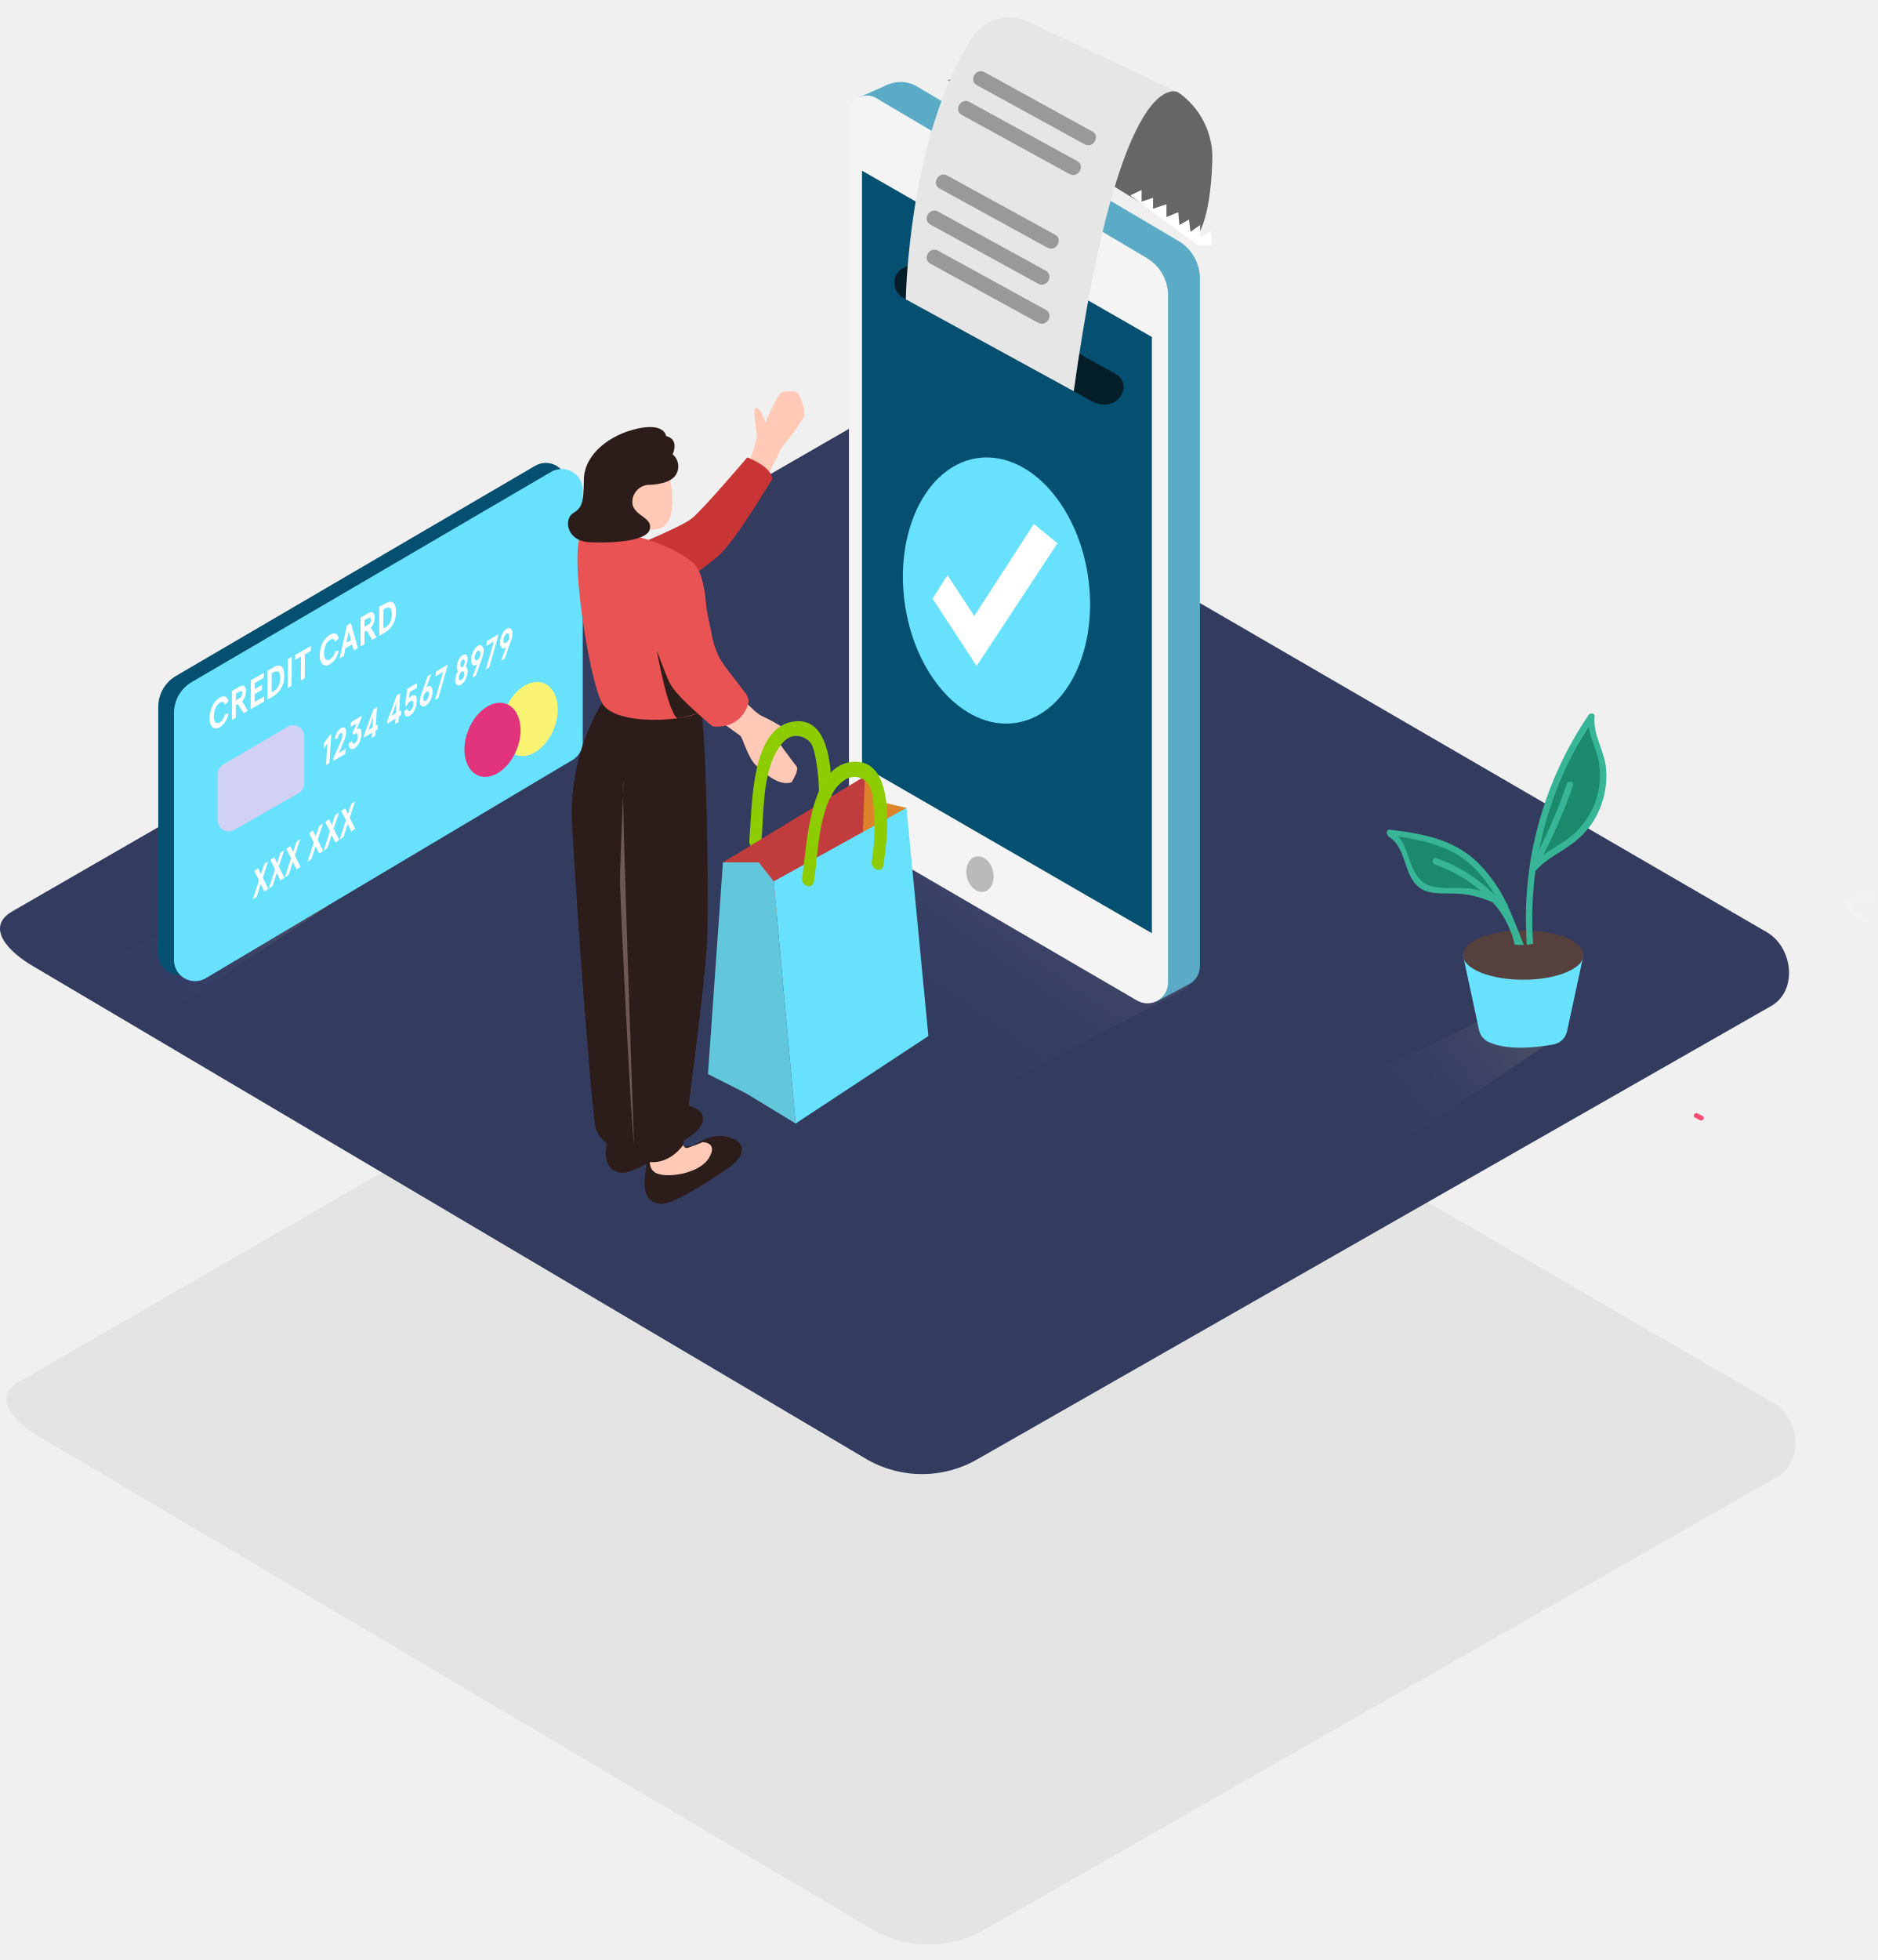
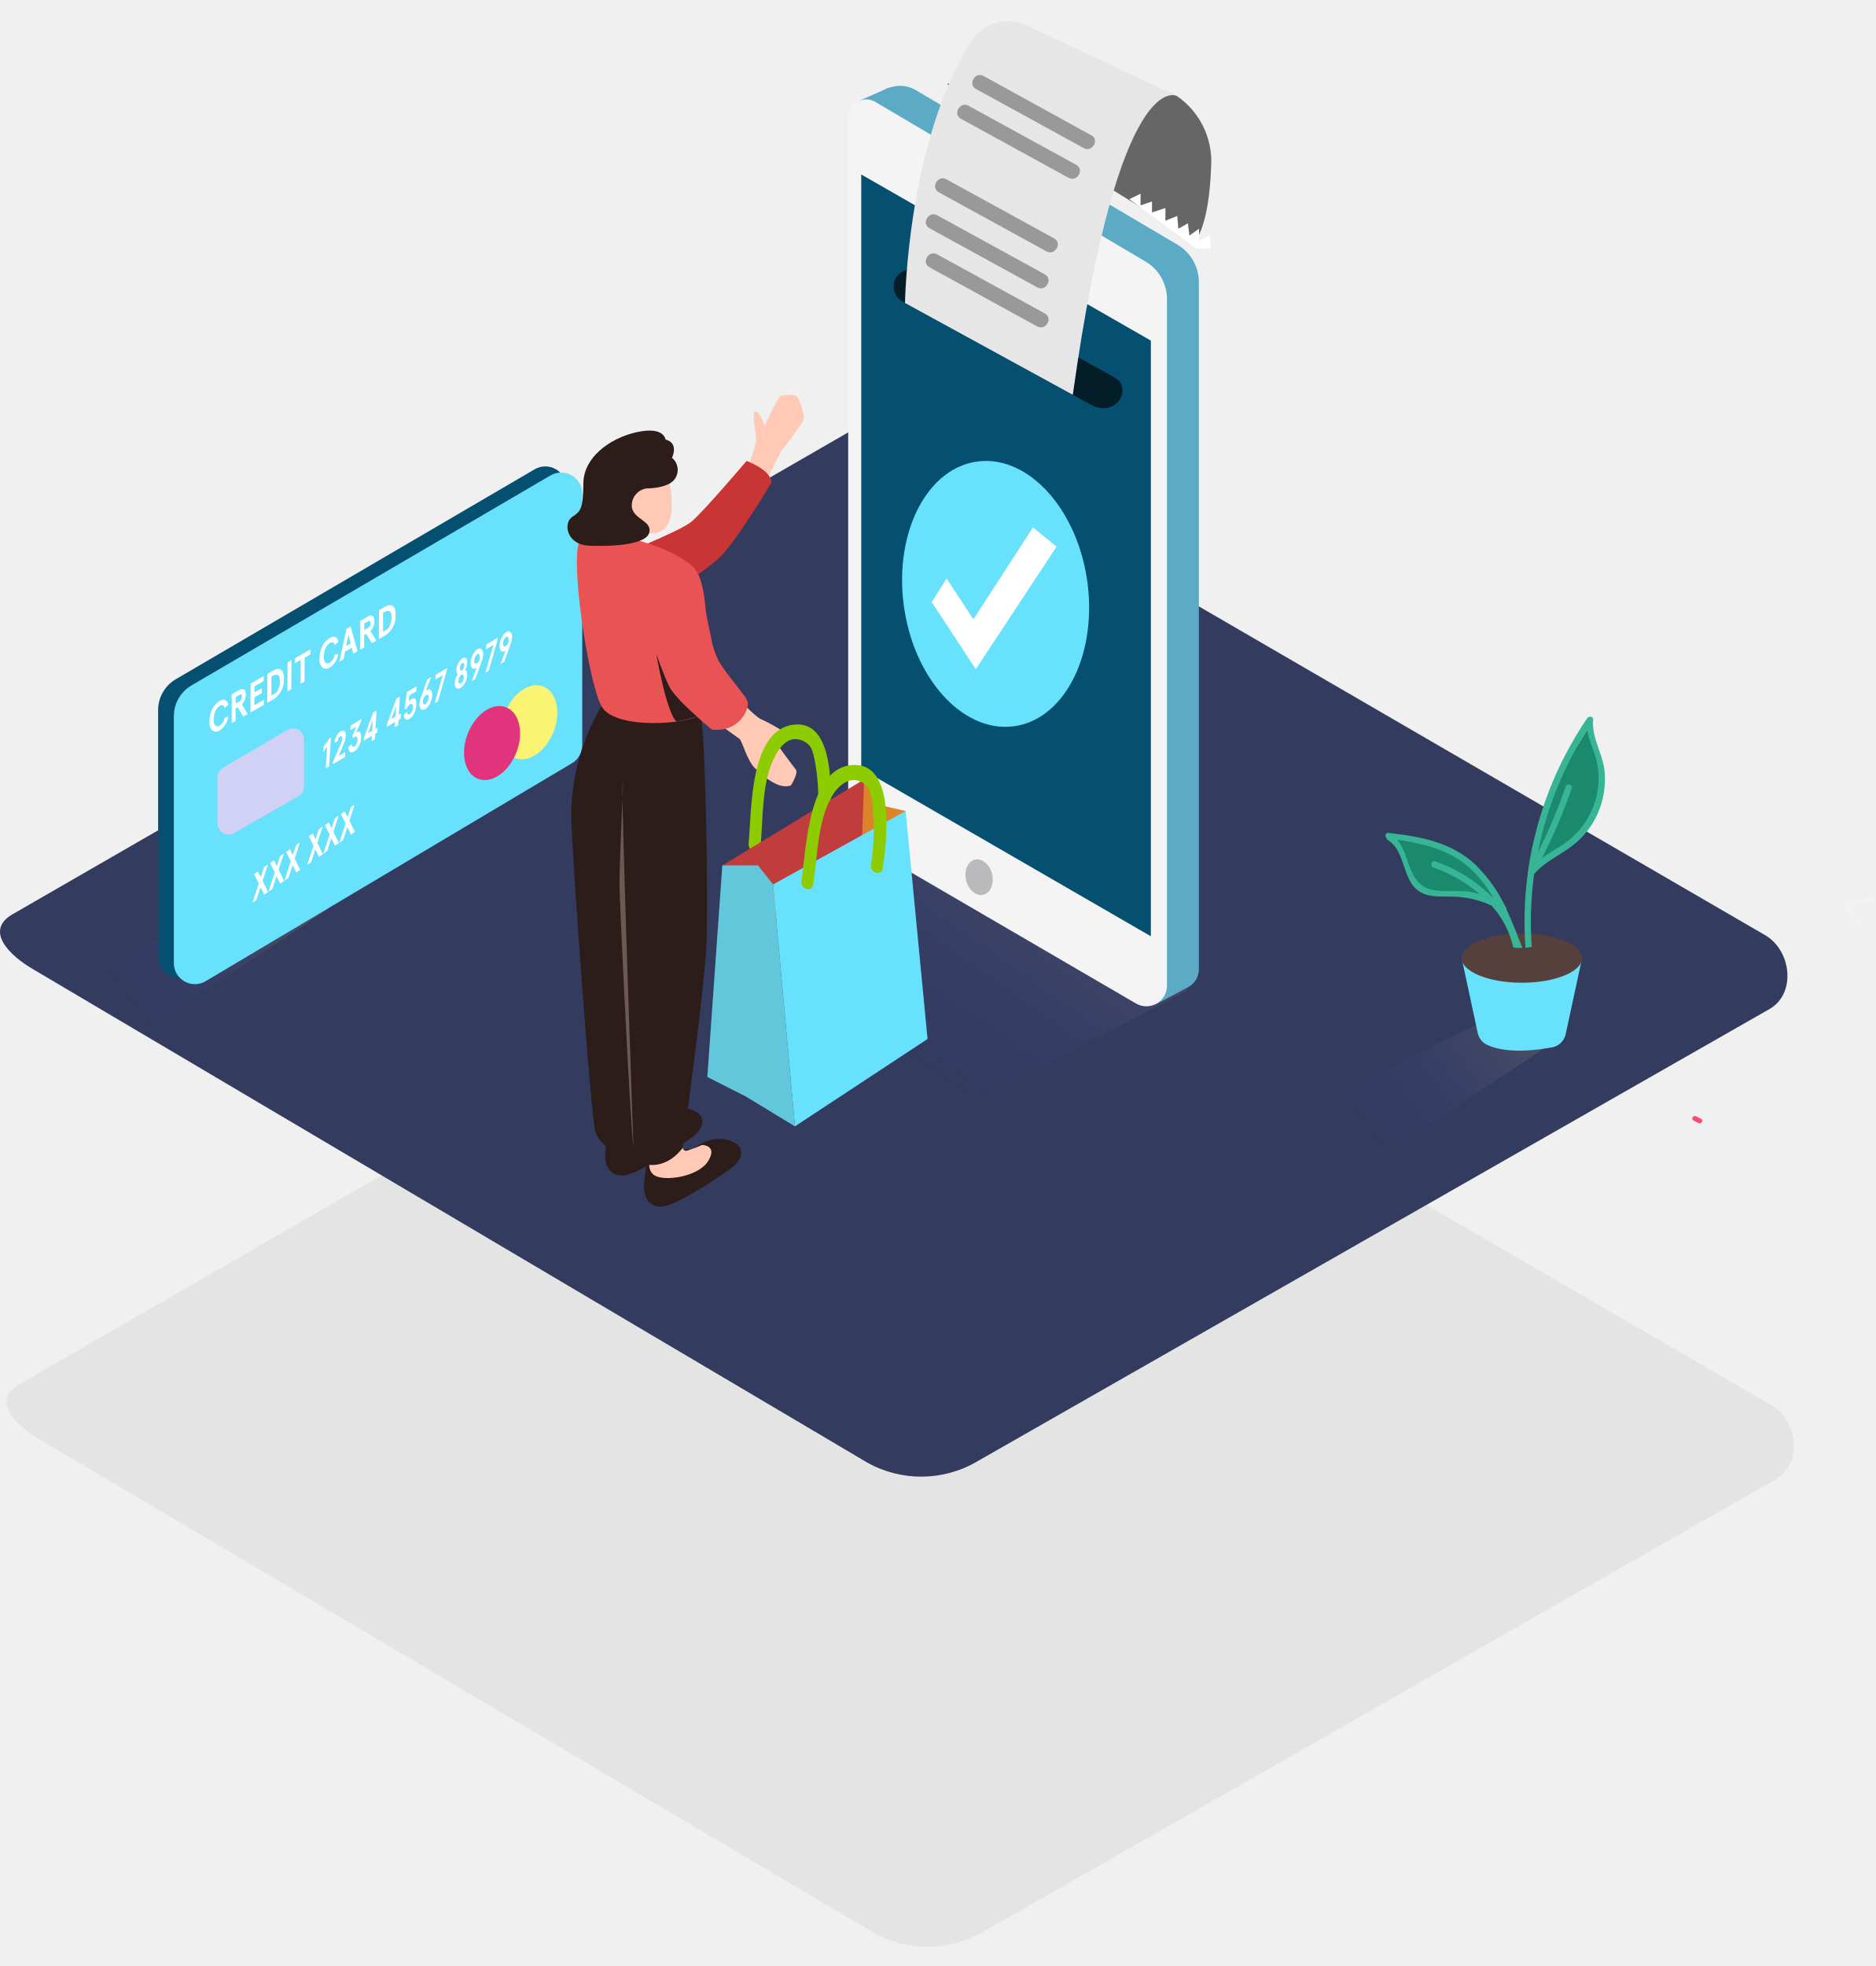
- <svg xmlns="http://www.w3.org/2000/svg" xmlns:xlink="http://www.w3.org/1999/xlink" width="229.03" height="239.06" data-name="Layer 2" version="1.1" viewBox="0 0 373.43 381.43">
+ <svg xmlns="http://www.w3.org/2000/svg" xmlns:xlink="http://www.w3.org/1999/xlink" width="209.03" height="219.06" data-name="Layer 2" version="1.1" viewBox="0 0 373.43 381.43">
  <defs>
    <linearGradient id="linear-gradient" x1="46.63" x2="79.24" y1="200.12" y2="176.03" gradientUnits="userSpaceOnUse">
      <stop stop-color="#2e3192" stop-opacity="0" offset=".01" />
      <stop stop-color="#666" offset="1" />
    </linearGradient>
    <linearGradient id="linear-gradient-2" x1="196.24" x2="227.73" y1="207.55" y2="163.09" gradientTransform="translate(-22.08 -5.8293)" xlink:href="#linear-gradient" />
    <linearGradient id="linear-gradient-3" x1="292.83" x2="325.44" y1="225.15" y2="201.06" gradientTransform="translate(-22.08 -5.8293)" xlink:href="#linear-gradient" />
    <linearGradient id="linear-gradient-4" x1="122.21" x2="188.09" y1="256.36" y2="201.2" gradientTransform="translate(-22.08 -5.8293)" xlink:href="#linear-gradient" />
    <linearGradient id="linearGradient1010" x1="46.63" x2="79.24" y1="200.12" y2="176.03" gradientTransform="translate(-22.08 -5.8293)" gradientUnits="userSpaceOnUse" xlink:href="#linear-gradient" />
  </defs>
  <path id="pay-shadow" d="m173.93 379.76-165.73-98c-5.28-3-9.8-7.83-4.66-11l166.33-95.9c2.5-1.55 6.29-2.56 8.82-1.09l174 101c5.28 3.06 6.22 11.63 0.94 14.69l-157.85 90.11a22 22 0 0 1-21.85 0.19z" style="fill:#e4e4e4" />
  <g id="pay-platform">
    <path d="m172.65 286.17-165.73-98c-5.28-3-9.8-7.83-4.66-11l166.33-95.9c2.5-1.55 6.29-2.56 8.82-1.09l174 101c5.28 3.06 6.22 11.63 0.94 14.69l-157.85 90.11a22 22 0 0 1-21.85 0.19z" style="fill:#333C5E" />
    <path d="m48.48 173.67-35.26 17.12a108 108 0 0 0 16.37 9l35.92-23.95" style="fill:url(#linearGradient1010);opacity:.48" />
    <path d="m208.68 171.97c-9.26-5.86-18.51-11.78-27.13-18.53l-48.28 27.66 50 39c5.74-3.63 35.76-18.67 53.08-27.88v-2c-9.22-6.05-18.32-12.34-27.67-18.25z" style="fill:url(#linear-gradient-2);opacity:.48" />
    <path d="m191.52 88.731a2.68 2.68 0 0 0-1.37-1.83 1.41 1.41 0 0 0-1.88 0.49 1.56 1.56 0 0 0-0.14 1 3 3 0 0 0 0.79 2.78 1.39 1.39 0 0 0 2 0 2.81 2.81 0 0 0 0.6-2.44z" style="fill:#5a2500" />
    <path d="m234.42 43.751-52.35-30.92a6.36 6.36 0 0 0-5-0.34h-0.08a6.59 6.59 0 0 0-1.11 0.49l-4.96 2.19 2.65 1.17 1.63 134a13.49 13.49 0 0 0 6.7 11.66l48.81 28.44-0.76 4.58 6.62-3.5a4.06 4.06 0 0 0 2.11-3.58v-136.72a8.67 8.67 0 0 0-4.26-7.47z" style="fill:#68e1fd" />
    <path d="m234.42 43.751-52.35-30.92a6.36 6.36 0 0 0-5-0.34h-0.08a6.59 6.59 0 0 0-1.11 0.49l-4.96 2.19 2.65 1.17 1.63 134a13.49 13.49 0 0 0 6.7 11.66l48.81 28.44-0.76 4.58 6.62-3.5a4.06 4.06 0 0 0 2.11-3.58v-136.72a8.67 8.67 0 0 0-4.26-7.47z" style="fill:#3f3d56;opacity:.33" />
    <path d="m226.18 194.8-50.61-29.49a13.49 13.49 0 0 1-6.7-11.66v-135.23a3.58 3.58 0 0 1 5.41-3.09l53.8 31.78a8.67 8.67 0 0 1 4.26 7.47v136.68a4.1 4.1 0 0 1-6.16 3.54z" style="fill:#f4f4f4" />
    <polygon transform="translate(-22.08 -5.8293)" points="193.55 153.91 251.21 187.24 251.21 68.67 193.55 35.6" style="fill:#054f70" />
    <ellipse transform="rotate(-13.43)" cx="150.2" cy="210.29" rx="2.66" ry="3.59" style="fill:#bababc" />
    <path d="m192.78 35.461a1.29 1.29 0 0 0 0.65 1.12l11.14 6.4a1.29 1.29 0 0 0 1.93-1.12v-0.27a1.29 1.29 0 0 0-0.67-1.13l-11.14-6.13a1.29 1.29 0 0 0-1.91 1.13z" style="fill:#ccc" />
    <ellipse transform="rotate(-20.422)" cx="165.4" cy="95.217" rx="1.264" ry="1.725" style="fill:#ccc;stroke-width:1.003" />
    <path d="m338.67 217.74-1-0.5c-0.57-0.29-1.08 0.58-0.5 0.86l1 0.5c0.57 0.29 1.08-0.57 0.5-0.86z" style="fill:#fa4e76" />
    <path d="m372.92 173.61a18.84 18.84 0 0 0-5.41 0.89 0.51 0.51 0 0 0-0.35 0.62 6.75 6.75 0 0 0 3.5 4.18c0.57 0.28 1.08-0.58 0.5-0.86a5.74 5.74 0 0 1-2.85-3.12 17.85 17.85 0 0 1 4.61-0.7 0.505 0.505 0 0 0 0-1.01z" style="fill:#f2f2f2" />
    <path d="m177.92 52.171v-0.24c0-2.63 3.28-4.27 5.9-2.95l36.9 20.55a12 12 0 0 1 1.77 1.05c2.6 2.16-0.17 7.44-5.12 5.13l-37.45-20.54a3.36 3.36 0 0 1-2-3z" style="fill:#031e28" />
    <path d="m216.54 111.28c1.83 14.58-4.9 27.28-15 28.37s-19.81-9.84-21.64-24.41 4.9-27.28 15-28.37 19.81 9.84 21.64 24.41z" style="fill:#68e1fd" />
    <polygon transform="translate(-22.08 -5.8293)" points="215.88 124.16 227.74 105.85 232.43 109.69 216.35 134.09 207.58 120.71 210.55 116.03" style="fill:#fff" />
    <path d="m294.68 198.7-35.26 17.12a108 108 0 0 0 16.37 9l35.92-23.95" style="fill:url(#linear-gradient-3);opacity:.48" />
    <path d="m291.32 166.11a0.94 0.94 0 0 1-0.21-0.31c-1.51-0.76-3-1.48-4.59-2.15-0.48-0.36-1-0.69-1.46-1a0.84 0.84 0 0 1-0.66 0.27 39.7 39.7 0 0 1-6.73-0.76 2.72 2.72 0 0 0-0.23 0.6 17.48 17.48 0 0 1 3.93 8.18c0.43 0.49 0.89 1 1.39 1.54 2.23 0.88 5.26 0.69 7.8 1a4.31 4.31 0 0 0 0.28-0.8h0.11a19.9 19.9 0 0 1 2.49 1.11 10 10 0 0 1 4.6 1.9 3.14 3.14 0 0 0 1-0.62c-2.61-2.9-4.89-6.17-7.72-8.96z" style="fill:#1b896c" />
    <path d="m304.23 168.53 6.26-4.93s8.45-2.68 8.33-11.75-2.83-11.5-2.83-11.5-10.53 15.82-11.76 28.18z" style="fill:#1b896c" />
    <path d="m291.01 185.75 3.2 14.93a3.36 3.36 0 0 0 1.8 2.31c1.86 0.91 5.7 1.86 13 0.54a3.38 3.38 0 0 0 2.7-2.6l3.28-15.18" style="fill:#68e1fd" />
    <ellipse cx="303" cy="185.75" rx="11.99" ry="4.91" style="fill:#56403d" />
    <path d="m319.49 148.79c-0.28-3.61-2.66-6.84-2.3-10.48 0.07-0.68-0.86-0.79-1.18-0.32a72 72 0 0 0-11.78 30.54 0.64 0.64 0 0 0-0.07 0.44 71.94 71.94 0 0 0-0.45 14.74 9.16 9.16 0 0 0 1.25-0.2 71.11 71.11 0 0 1 0.47-14.46c2.13-2.53 5.15-3.73 7.72-5.74a16.43 16.43 0 0 0 5-6.46 17.09 17.09 0 0 0 1.34-8.06zm-2.57 7.55a16 16 0 0 1-6.45 7.25c-1.19 0.75-2.37 1.46-3.47 2.27a109.21 109.21 0 0 0 5.92-13.86c0.27-0.77-1-1.1-1.22-0.34a107 107 0 0 1-5.53 13.11 70.93 70.93 0 0 1 9.83-24.43c0.31 2.05 1.28 3.9 1.82 6a15.55 15.55 0 0 1-0.9 10z" style="fill:#37b596" />
    <path d="m303.1 183.74c-1-2.58-2-5.19-3.16-7.68a0.65 0.65 0 0 0-0.26-0.61 29.37 29.37 0 0 0-5.9-8.26c-4.78-4.53-11-5.63-17.34-6.36-0.64-0.07-0.76 0.7-0.39 1.07a0.59 0.59 0 0 0 0.27 0.37c3.76 2.33 2.66 8.26 6.64 10.45 1.87 1 4.14 0.72 6.18 0.8a19.06 19.06 0 0 1 7.83 1.79 18.32 18.32 0 0 1 4.32 8.35 10.64 10.64 0 0 0 1.81 0.08zm-17.34-17.23c-0.77-0.28-1.1 0.94-0.34 1.22a29.72 29.72 0 0 1 9.19 5.28 18.36 18.36 0 0 0-2-0.45c-2.65-0.43-6.72 0.4-9.06-1-3.27-1.9-3-6.54-5.33-9.31 5.69 0.76 11.1 2.12 15.29 6.43a26.77 26.77 0 0 1 3.9 5.24 29.88 29.88 0 0 0-11.65-7.41z" style="fill:#37b596" />
    <path d="m31.48 136.4v49.16a4.19 4.19 0 0 0 6.33 3.6l72.95-43.43a4.19 4.19 0 0 0 2-3.6v-50.07a4.19 4.19 0 0 0-6.3-3.61l-71.45 41.79a7.13 7.13 0 0 0-3.53 6.16z" style="fill:#054f70" />
    <path d="m34.61 137.62v49.16a4.19 4.19 0 0 0 6.31 3.59l73-43.43a4.19 4.19 0 0 0 2-3.6v-50.06a4.19 4.19 0 0 0-6.3-3.61l-71.47 41.79a7.13 7.13 0 0 0-3.54 6.16z" style="fill:#68e1fd" />
    <ellipse transform="rotate(-68.49)" cx="-90.509" cy="148.93" rx="7.65" ry="5.19" style="fill:#fbf472" />
    <ellipse transform="rotate(-68.49)" cx="-97.074" cy="143.56" rx="7.65" ry="5.19" style="fill:#e2347c" />
    <path d="m43.71 134.57c0.92-0.52 1.54-0.25 1.74 0.74l-0.7 0.65c-0.18-0.56-0.53-0.69-1-0.4a2.24 2.24 0 0 0-0.86 1 3.84 3.84 0 0 0-0.35 1.64 1.77 1.77 0 0 0 0.33 1.27 0.69 0.69 0 0 0 0.86 0 2.36 2.36 0 0 0 1-1.59l0.7-0.16a3.79 3.79 0 0 1-1.75 2.74 1.19 1.19 0 0 1-1.41 0 2.25 2.25 0 0 1-0.57-1.84 5.33 5.33 0 0 1 0.59-2.49 3.78 3.78 0 0 1 1.42-1.56z" style="fill:#fff" />
    <path d="m48.16 135.27 1.15 1.9-0.87 0.5-1.12-1.84-0.41 0.23v2.48l-0.78 0.45v-5.75l1.53-0.87c0.82-0.47 1.28-0.08 1.27 0.91a2.81 2.81 0 0 1-0.77 1.99zm-0.49-0.62a1 1 0 0 0 0.5-0.93q0-0.65-0.49-0.37l-0.76 0.43v1.3l0.76-0.43" style="fill:#fff" />
    <polygon transform="translate(-22.08 -5.8293)" points="72.75 137.48 72.74 138.68 74.2 137.85 74.2 138.84 72.74 139.67 72.73 141.25 74.61 140.18 74.61 141.17 71.94 142.69 71.97 136.94 74.57 135.45 74.57 136.44" style="fill:#fff" />
    <path d="m54.59 128.43c1-0.56 2-0.25 1.94 1.76a4.58 4.58 0 0 1-2 4l-1.31 0.75v-5.75zm0.68 4a3.27 3.27 0 0 0 0.47-1.79c0-0.72-0.17-1.15-0.46-1.25a1.11 1.11 0 0 0-0.95 0.17l-0.29 0.17v3.78l0.29-0.17a2.78 2.78 0 0 0 1-0.91" style="fill:#fff" />
    <polygon transform="translate(-22.08 -5.8293)" points="79.31 138.49 79.34 132.73 80.11 132.29 80.08 138.04" style="fill:#fff" />
    <polygon transform="translate(-22.08 -5.8293)" points="82.73 131.78 82.71 136.54 81.93 136.99 81.95 132.22 80.78 132.89 80.79 131.9 83.91 130.12 83.9 131.11" style="fill:#fff" />
    <path d="m65.64 122.05c0.92-0.52 1.54-0.25 1.74 0.74l-0.7 0.65c-0.18-0.56-0.53-0.69-1-0.4a2.22 2.22 0 0 0-0.86 1 3.76 3.76 0 0 0-0.35 1.64 1.73 1.73 0 0 0 0.33 1.27 0.68 0.68 0 0 0 0.85 0 2.36 2.36 0 0 0 1-1.59l0.7-0.16a3.79 3.79 0 0 1-1.75 2.74 1.19 1.19 0 0 1-1.41 0 2.25 2.25 0 0 1-0.57-1.84 5.33 5.33 0 0 1 0.59-2.49 3.78 3.78 0 0 1 1.43-1.56z" style="fill:#fff" />
    <path d="m69.8 119.74 1.39 4.94-0.84 0.48-0.31-1.18-1.33 0.76-0.31 1.53-0.84 0.48 1.46-6.58zm-0.88 3.89 0.89-0.51-0.44-1.74-0.45 2.25" style="fill:#fff" />
    <path d="m73.76 120.65 1.16 1.91-0.88 0.5-1.12-1.84-0.41 0.23v2.48l-0.78 0.44v-5.75l1.53-0.87c0.82-0.47 1.28-0.08 1.27 0.91a2.82 2.82 0 0 1-0.77 1.99zm-0.49-0.62a1 1 0 0 0 0.5-0.93q0-0.65-0.49-0.37l-0.76 0.43v1.3l0.76-0.43" style="fill:#fff" />
    <path d="m76.82 115.74c1-0.56 2-0.25 1.94 1.76a4.58 4.58 0 0 1-2 4l-1.32 0.75v-5.75zm0.68 4a3.27 3.27 0 0 0 0.47-1.79c0-0.72-0.17-1.15-0.46-1.25a1.11 1.11 0 0 0-0.95 0.17l-0.29 0.17v3.78l0.29-0.17a2.78 2.78 0 0 0 1-0.91" style="fill:#fff" />
    <path d="m43.3 149.76v9.19a2.21 2.21 0 0 0 3.3 1.92l12.82-7.33a2.21 2.21 0 0 0 1.11-1.92v-9.38a2.21 2.21 0 0 0-3.32-1.9l-12.82 7.52a2.21 2.21 0 0 0-1.09 1.9z" style="fill:#d1d1f5" />
    <polygon transform="translate(-22.08 -5.8293)" points="87.6 153.41 86.92 153.82 87.2 149.51 86.44 150.6 86.51 149.48 87.68 147.84 87.98 147.67" style="fill:#fff" />
    <path d="m67.73 140.68 0.09-0.06c0.7-0.42 1.07 0 1 1a4.7 4.7 0 0 1-0.4 1.55l-1 2.38 1.32-0.8-0.06 1-2.42 1.42v-0.41l1.51-3.45a3.62 3.62 0 0 0 0.35-1.21c0-0.47-0.11-0.66-0.41-0.48a1.45 1.45 0 0 0-0.5 1l-0.61 0.2a3.39 3.39 0 0 1 0.42-1.3 2.45 2.45 0 0 1 0.71-0.84z" style="fill:#fff" />
    <path d="m69.82 139.49 2.1-1.32v0.36l-1 2.37 0.15-0.11c0.58-0.35 0.89 0.13 0.82 1.15a4 4 0 0 1-0.45 1.63 2.72 2.72 0 0 1-0.83 1l-0.11 0.07c-0.34 0.21-0.62 0.23-0.83 0.06a1.22 1.22 0 0 1-0.31-1l0.66-0.52c0.05 0.51 0.23 0.66 0.55 0.47a1.72 1.72 0 0 0 0.61-1.28c0-0.65-0.17-0.87-0.53-0.65a1.27 1.27 0 0 0-0.29 0.29l-0.23-0.42 0.81-1.91-1.2 0.71z" style="fill:#fff" />
    <path d="m74.76 140.11 0.42-0.25-0.06 1-0.42 0.25-0.07 1.06-0.67 0.39 0.07-1.06-1.61 1v-0.52l1.86-5.1 0.71-0.43zm-0.67 0.4 0.14-2.19-0.94 2.67 0.8-0.48" style="fill:#fff" />
    <path d="m79.4 137.33 0.42-0.25-0.06 1-0.42 0.25-0.07 1.07-0.68 0.4 0.07-1.07-1.62 1v-0.52l1.86-5.1 0.71-0.43zm-0.68 0.41 0.14-2.19-0.94 2.62 0.79-0.48" style="fill:#fff" />
    <path d="m81.01 132.8 1.93-1.16-0.06 1-1.38 0.82-0.17 1.25a2.06 2.06 0 0 1 0.48-0.49h0.07c0.76-0.45 1.1 0 1 1.22a4.19 4.19 0 0 1-0.44 1.63 2.63 2.63 0 0 1-0.83 1l-0.1 0.07a0.71 0.71 0 0 1-0.79 0.07 1.15 1.15 0 0 1-0.3-0.92l0.65-0.56c0 0.49 0.21 0.64 0.51 0.46h0.05a1.67 1.67 0 0 0 0.57-1.32c0-0.65-0.14-0.86-0.53-0.63h-0.06a2.17 2.17 0 0 0-0.64 0.87l-0.42 0.12z" style="fill:#fff" />
    <path d="m85.78 132.43a1.44 1.44 0 0 1 0.26 1.13 3.89 3.89 0 0 1-0.45 1.55 2.79 2.79 0 0 1-0.83 1l-0.1 0.07c-0.35 0.21-0.64 0.21-0.86 0a1.37 1.37 0 0 1-0.27-1.12 4.1 4.1 0 0 1 0.25-1.12l1.29-3.65 0.75-0.45-1 2.62h0.08c0.4-0.29 0.67-0.29 0.88-0.03zm-0.42 1.54c0-0.57-0.18-0.78-0.52-0.57h-0.05a1.65 1.65 0 0 0-0.59 1.23c0 0.55 0.19 0.77 0.52 0.57a1.7 1.7 0 0 0 0.6-1.24" style="fill:#fff" />
    <polygon transform="translate(-22.08 -5.8293)" points="111.05 134.27 109.29 140.44 108.62 140.83 110.22 135.28 108.74 136.15 108.81 135.2 111.08 133.84" style="fill:#fff" />
    <path d="m92.6 128.4c0.32 0.09 0.45 0.45 0.41 1.08a3.45 3.45 0 0 1-0.44 1.51 2.7 2.7 0 0 1-0.79 0.94l-0.11 0.07a0.7 0.7 0 0 1-0.84 0 1.27 1.27 0 0 1-0.27-1.08 3.14 3.14 0 0 1 0.58-1.67c-0.22-0.14-0.31-0.45-0.27-0.94a3.24 3.24 0 0 1 0.37-1.29 2.36 2.36 0 0 1 0.73-0.87l0.08-0.05c0.32-0.18 0.57-0.19 0.74 0a1.15 1.15 0 0 1 0.23 0.93 3 3 0 0 1-0.42 1.37zm-0.27 1.49a0.64 0.64 0 0 0-0.12-0.51c-0.09-0.08-0.22-0.09-0.37 0a1.21 1.21 0 0 0-0.37 0.43 1.7 1.7 0 0 0-0.19 0.7 0.65 0.65 0 0 0 0.11 0.52c0.09 0.08 0.22 0.08 0.38 0h0.05a1.19 1.19 0 0 0 0.36-0.42 1.74 1.74 0 0 0 0.19-0.69m0.07-2.46c0-0.43-0.13-0.61-0.41-0.44a1.3 1.3 0 0 0-0.46 1c0 0.44 0.13 0.63 0.4 0.47a1.34 1.34 0 0 0 0.47-1" style="fill:#fff" />
    <path d="m95.92 124.32a1.4 1.4 0 0 1 0.27 1.12 3.81 3.81 0 0 1-0.25 1.12l-1.28 3.61-0.76 0.46 1-2.62h-0.08c-0.35 0.21-0.63 0.21-0.84 0a1.52 1.52 0 0 1-0.26-1.15 3.85 3.85 0 0 1 0.45-1.56 2.74 2.74 0 0 1 0.83-1l0.1-0.07a0.66 0.66 0 0 1 0.82 0.09zm-0.4 1.52c0-0.55-0.19-0.77-0.52-0.57a1.71 1.71 0 0 0-0.59 1.24c0 0.57 0.18 0.78 0.52 0.57h0.05a1.63 1.63 0 0 0 0.59-1.23" style="fill:#fff" />
    <polygon transform="translate(-22.08 -5.8293)" points="121.15 128.22 119.39 134.38 118.72 134.78 120.32 129.22 118.84 130.11 118.91 129.16 121.18 127.8" style="fill:#fff" />
    <path d="m101.66 120.88a1.38 1.38 0 0 1 0.28 1.12 4 4 0 0 1-0.25 1.12l-1.29 3.65-0.75 0.45 1-2.62h-0.08c-0.35 0.22-0.63 0.22-0.84 0a1.5 1.5 0 0 1-0.26-1.15 3.9 3.9 0 0 1 0.45-1.56 2.75 2.75 0 0 1 0.83-1l0.11-0.07c0.3-0.16 0.59-0.15 0.8 0.06zm-0.4 1.53c0-0.55-0.19-0.77-0.52-0.57a1.7 1.7 0 0 0-0.59 1.23c0 0.56 0.18 0.77 0.52 0.57h0.05a1.65 1.65 0 0 0 0.59-1.23" style="fill:#fff" />
    <g transform="translate(-22.08 -5.8293)" style="isolation:isolate">
      <polygon points="78.65 176.21 77.87 176.75 77.14 175.26 76.31 177.83 75.53 178.36 76.79 174.53 75.85 172.65 76.61 172.13 77.19 173.28 77.85 171.27 78.61 170.75 77.55 174" style="fill:#fff" />
      <polygon points="75.46 178.42 74.68 178.95 73.95 177.47 73.12 180.03 72.34 180.57 73.6 176.73 72.66 174.86 73.42 174.33 74 175.48 74.65 173.48 75.42 172.95 74.36 176.21" style="fill:#fff" />
    </g>
    <polygon transform="translate(-22.08 -5.8293)" points="81.84 174 81.07 174.54 80.34 173.06 79.51 175.62 78.72 176.16 79.98 172.32 79.04 170.45 79.81 169.92 80.39 171.07 81.04 169.07 81.8 168.54 80.74 171.8" style="fill:#fff" />
    <polygon transform="translate(-22.08 -5.8293)" points="86.37 170.88 85.59 171.41 84.86 169.93 84.03 172.49 83.25 173.03 84.5 169.2 83.57 167.32 84.33 166.79 84.91 167.94 85.56 165.94 86.33 165.41 85.27 168.67" style="fill:#fff" />
    <polygon transform="translate(-22.08 -5.8293)" points="89.56 168.67 88.78 169.21 88.05 167.72 87.22 170.29 86.45 170.82 87.7 166.99 86.76 165.11 87.53 164.59 88.1 165.74 88.75 163.74 89.52 163.21 88.46 166.46" style="fill:#fff" />
    <polygon transform="translate(-22.08 -5.8293)" points="92.75 166.47 91.97 167 91.24 165.52 90.41 168.08 89.64 168.62 90.89 164.78 89.95 162.91 90.72 162.38 91.29 163.53 91.95 161.53 92.71 161 91.65 164.26" style="fill:#fff" />
    <path d="m234.34 14.171a15.78 15.78 0 0 1 6.81 13.69c-0.43 12.68-3.23 15.11-3.23 15.11l-19.23-11.87-30.17-19.35s24.63-6.03 45.82 2.42z" style="fill:#666" />
    <path d="m213.59 73.631-33.41-18.28s0.47-32.43 13.32-52.23a8.7 8.7 0 0 1 11-3l29.84 14.05s-11.5-6.69-20.75 59.46z" style="fill:#e6e6e6" />
    <line x1="216.51" x2="195.07" y1="23.271" y2="11.511" style="fill:#e6e6e6" />
    <path d="m217.27 21.971-21.44-11.8c-1.69-0.93-3.21 1.66-1.51 2.59l21.44 11.76c1.69 0.93 3.21-1.66 1.51-2.59z" style="fill:#999" />
    <line x1="213.51" x2="192.07" y1="29.141" y2="17.391" style="fill:#e6e6e6" />
    <path d="m214.27 27.851-21.44-11.76c-1.69-0.93-3.21 1.66-1.51 2.59l21.44 11.76c1.69 0.93 3.21-1.66 1.51-2.59z" style="fill:#999" />
    <line x1="209.1" x2="187.66" y1="43.781" y2="32.031" style="fill:#e6e6e6" />
    <path d="m209.86 42.491-21.44-11.76c-1.69-0.93-3.21 1.66-1.51 2.59l21.44 11.76c1.69 0.93 3.21-1.66 1.51-2.59z" style="fill:#999" />
    <line x1="207.26" x2="185.82" y1="50.941" y2="39.191" style="fill:#e6e6e6" />
    <path d="m208.02 49.651-21.44-11.76c-1.69-0.93-3.21 1.66-1.51 2.59l21.44 11.76c1.69 0.93 3.21-1.66 1.51-2.59z" style="fill:#999" />
    <line x1="207.26" x2="185.82" y1="58.721" y2="46.971" style="fill:#e6e6e6" />
    <path d="m208.02 57.431-21.44-11.76c-1.69-0.93-3.21 1.66-1.51 2.59l21.44 11.76c1.69 0.93 3.21-1.66 1.51-2.59z" style="fill:#999" />
    <polyline transform="translate(-22.08 -5.8293)" points="246.91 40.52 249.16 39.43 249.16 41.75 251.44 40.98 251.44 43.16 254.11 42.27 254.11 44.81 256.46 43.85 256.69 46.4 258.59 45.31 258.89 47.76 260.8 46.4 260.8 48.94 262.93 47.59 263.13 50.38 260.34 50.38" style="fill:#fff" />
    <path d="m148.92 88.061a52.34 52.34 0 0 0 1.6-5.05c0.2-1.21-1-5.81-0.16-6.07s1.89 2.86 1.89 2.86 2.5-5.64 3.18-5.91 2.71-0.45 3.2 0.06 1.84 3.8 1.24 4.92a64.16 64.16 0 0 1-4.22 5.76c-0.22 0.17-2.85 5.83-3.2 6s-3.25-1.3-3.53-2.57z" style="fill:#ffc9b5" />
    <path d="m121.51 106.31s13.74-5.43 16.13-7.4c2.39-1.97 11-12.12 11-12.12s5 1.83 4.94 4.34c0 0-7 11.69-10.25 14.82s-15.11 11-17.71 10.82-4.11-10.46-4.11-10.46z" style="fill:#c93535" />
    <path d="m130.28 217.52s3.28-2.8 7-1.72 2.92 3.84 0.6 5.57-11.25 7.74-14 7.68-3.35-2.27-3.41-3.79a70.16 70.16 0 0 1 0.81-7" style="fill:#2c1d1a" />
    <path d="m128.23 217.32a0.7 0.7 0 0 0 0.92 0.57 26.85 26.85 0 0 0 2.93-1.12s3.17 0 1.24 3.17-8.58 4.1-10.63 2.92-0.68-4.54-0.68-4.54" style="fill:#2c1d1a" />
    <path d="m138 223.7s3.28-2.8 7-1.72 2.92 3.84 0.6 5.57-11.25 7.74-14 7.68-3.35-2.27-3.41-3.79a70.16 70.16 0 0 1 0.81-7" style="fill:#2c1d1a" />
    <path d="m135.92 223.51a0.7 0.7 0 0 0 0.92 0.57 26.85 26.85 0 0 0 2.93-1.12s3.17 0 1.24 3.17-8.58 4.1-10.63 2.92-0.68-4.54-0.68-4.54" style="fill:#ffc9b5" />
    <path d="m139.4 137.24c1.07 2.42 1.65 37.07 1.24 46s-4.72 40.27-4.72 40.27-2.43 3.69-6.53 3.43-3.3-3.56-3.3-3.56-5.24 2.43-7.53-2.91c-0.85-2-4.84-57.21-4.84-63.5a43.87 43.87 0 0 1 6-21.36" style="fill:#2c1d1a" />
    <path d="m126.12 223.37s-2.49-70-2.17-72.07-0.68 15.35-0.61 20.11c0.04 3.4 2.11 47.2 2.78 51.96z" style="fill:#6d5854" />
    <path d="m139.4 137.24s3.62-24.79-1.53-29.47-19.46-8-22.13-5.67c-2.67 2.33 1.34 28.62 4 33.5s17.76 3.57 19.66 1.64z" style="fill:#ea5353" />
    <path d="m132.92 89.541c0.12 0.35 2.66 10-1.77 11.4-4.43 1.4-5.32-3.89-5.76-4.19s-1.83-0.77-1.76-1.84 1.75-1.09 1.75-1.09 0.65-2.8 2.64-4 4.9-0.28 4.9-0.28z" style="fill:#ffc9b5" />
    <path d="m128.75 92.261s3.7 0.06 5.3-1.52a3.11 3.11 0 0 0-0.26-4.57s1.47-2.93-1.29-3.64c0 0-0.25-2.69-5.75-1.46s-10.53 5.1-10.6 10.1-0.44 5.61-2.22 6.76-1.29 5.56 3.47 5.74 11.25-0.24 11.86-2.59c0.61-2.35-3-2.6-3.45-5a3.43 3.43 0 0 1 2.94-3.82z" style="fill:#2c1d1a" />
    <path d="m146.55 133.67s3.81 4.06 4.91 4.5a34.11 34.11 0 0 1 4.84 2.71 8.51 8.51 0 0 0-1.35 1.54 0.52 0.52 0 0 0 0 0.06c-0.49-0.35-0.83-0.61-0.82-0.43 0 0.57 3.75 5.45 4.32 6.19s-1 3.16-1 3.16c-2.42 0.81-5.21-1.64-7-3.3s-2.62-5.5-3.24-6-5.73-3.87-6.09-4.92 5.43-3.51 5.43-3.51z" style="fill:#ffc9b5" />
    <path d="m139.05 109.54c1 2.21 1 4.63 1.42 7 0.33 1.69 0.67 3.46 1.06 5.17a16.31 16.31 0 0 0 1.62 5c1.4 2.33 3.22 4.35 4.81 6.54a4 4 0 0 1 0.93 1.68c0.15 1.53-1.78 5.89-7.13 5.35a66.3 66.3 0 0 1-7.56-7.16c-3-3.53-5.84-15.47-5.55-19.44 0.2-2.7 1.67-5.72 4.23-6.9a4.48 4.48 0 0 1 5 1.13 6 6 0 0 1 1.17 1.63z" style="fill:#ea5353" />
    <path d="m138.75 137.66s-4.47-3.8-5.57-6.09-2.53-6.41-2.53-6.41 2.07 11.91 4.05 13.5a22.92 22.92 0 0 0 4.05-1z" style="fill:#2c1d1a" />
    <path d="m158.35 139.26c-9.16 0.69-8.68 17-9.3 23.71-0.16 1.7 2.22 2.26 2.38 0.56 0.52-5.62 0.17-13.24 3-18.19 0.88-1.53 1.93-3 3.73-3.17a3.83 3.83 0 0 1 3 1.29c0.8 0.8 1.23 3.94 1.37 4.88a43.87 43.87 0 0 1 0.16 10.53c-0.16 1.7 2.22 2.26 2.38 0.56 0.51-5.33 1.44-20.79-6.72-20.17z" style="fill:#8ccc00" />
    <polyline transform="translate(-22.08 -5.8293)" points="194.13 156.01 196.88 161.05 202.39 162.31 198.26 177.94 186.55 169.62" style="fill:#dd842a" />
    <polygon transform="translate(-22.08 -5.8293)" points="193.21 181.47 171.63 183.74 165.89 173.15 194.13 156.01" style="fill:#c13d3d" />
    <polygon transform="translate(-22.08 -5.8293)" points="206.75 207.69 202.39 162.31 175.99 176.93 180.35 225.08" style="fill:#68e1fd" />
    <polygon transform="translate(-22.08 -5.8293)" points="165.89 173.15 162.91 215.25 170.57 219.13 180.35 225.08 175.99 176.93 173.01 173.15" style="fill:#68e1fd" />
    <polygon transform="translate(-22.08 -5.8293)" points="165.89 173.15 162.91 215.25 170.57 219.13 180.35 225.08 175.99 176.93 173.01 173.15" style="fill:#42210b;opacity:.14" />
    <path d="m170.14 147.31c-9.18 0.09-9.59 16.36-10.57 23.06-0.25 1.68 2.1 2.41 2.35 0.71 0.82-5.58 0.89-13.21 4-18 1.27-1.95 3.51-3.59 5.71-2.31 2 1.14 2 3.7 2.19 5.84a43.85 43.85 0 0 1-0.41 10.52c-0.25 1.68 2.09 2.41 2.35 0.71 0.79-5.24 2.56-20.61-5.62-20.53z" style="fill:#8ccc00" />
  </g>
</svg>
